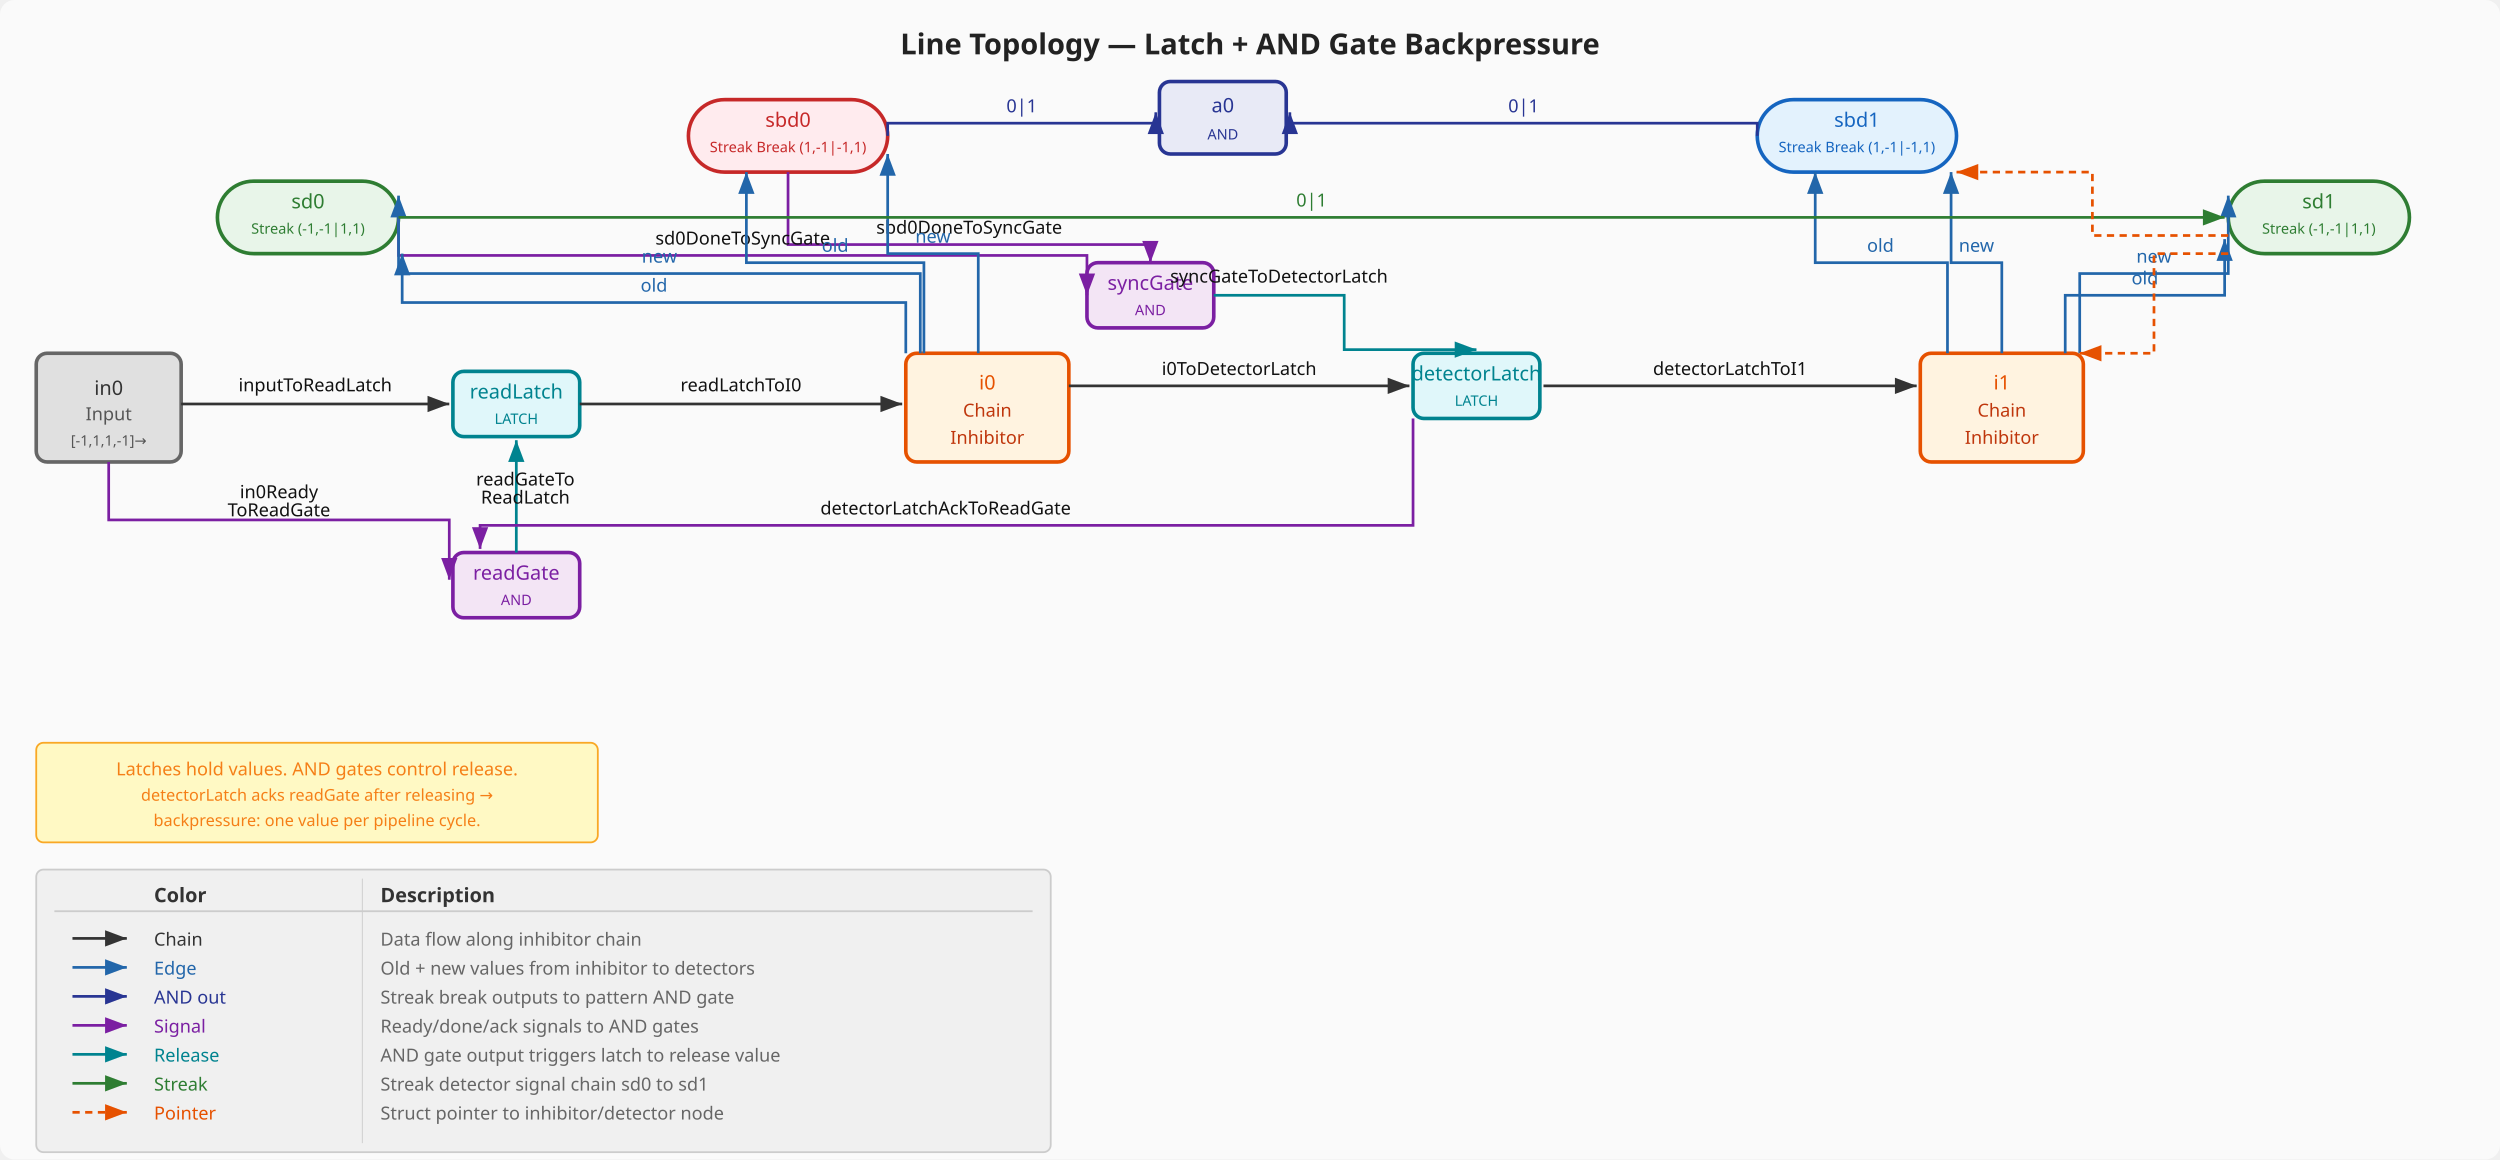
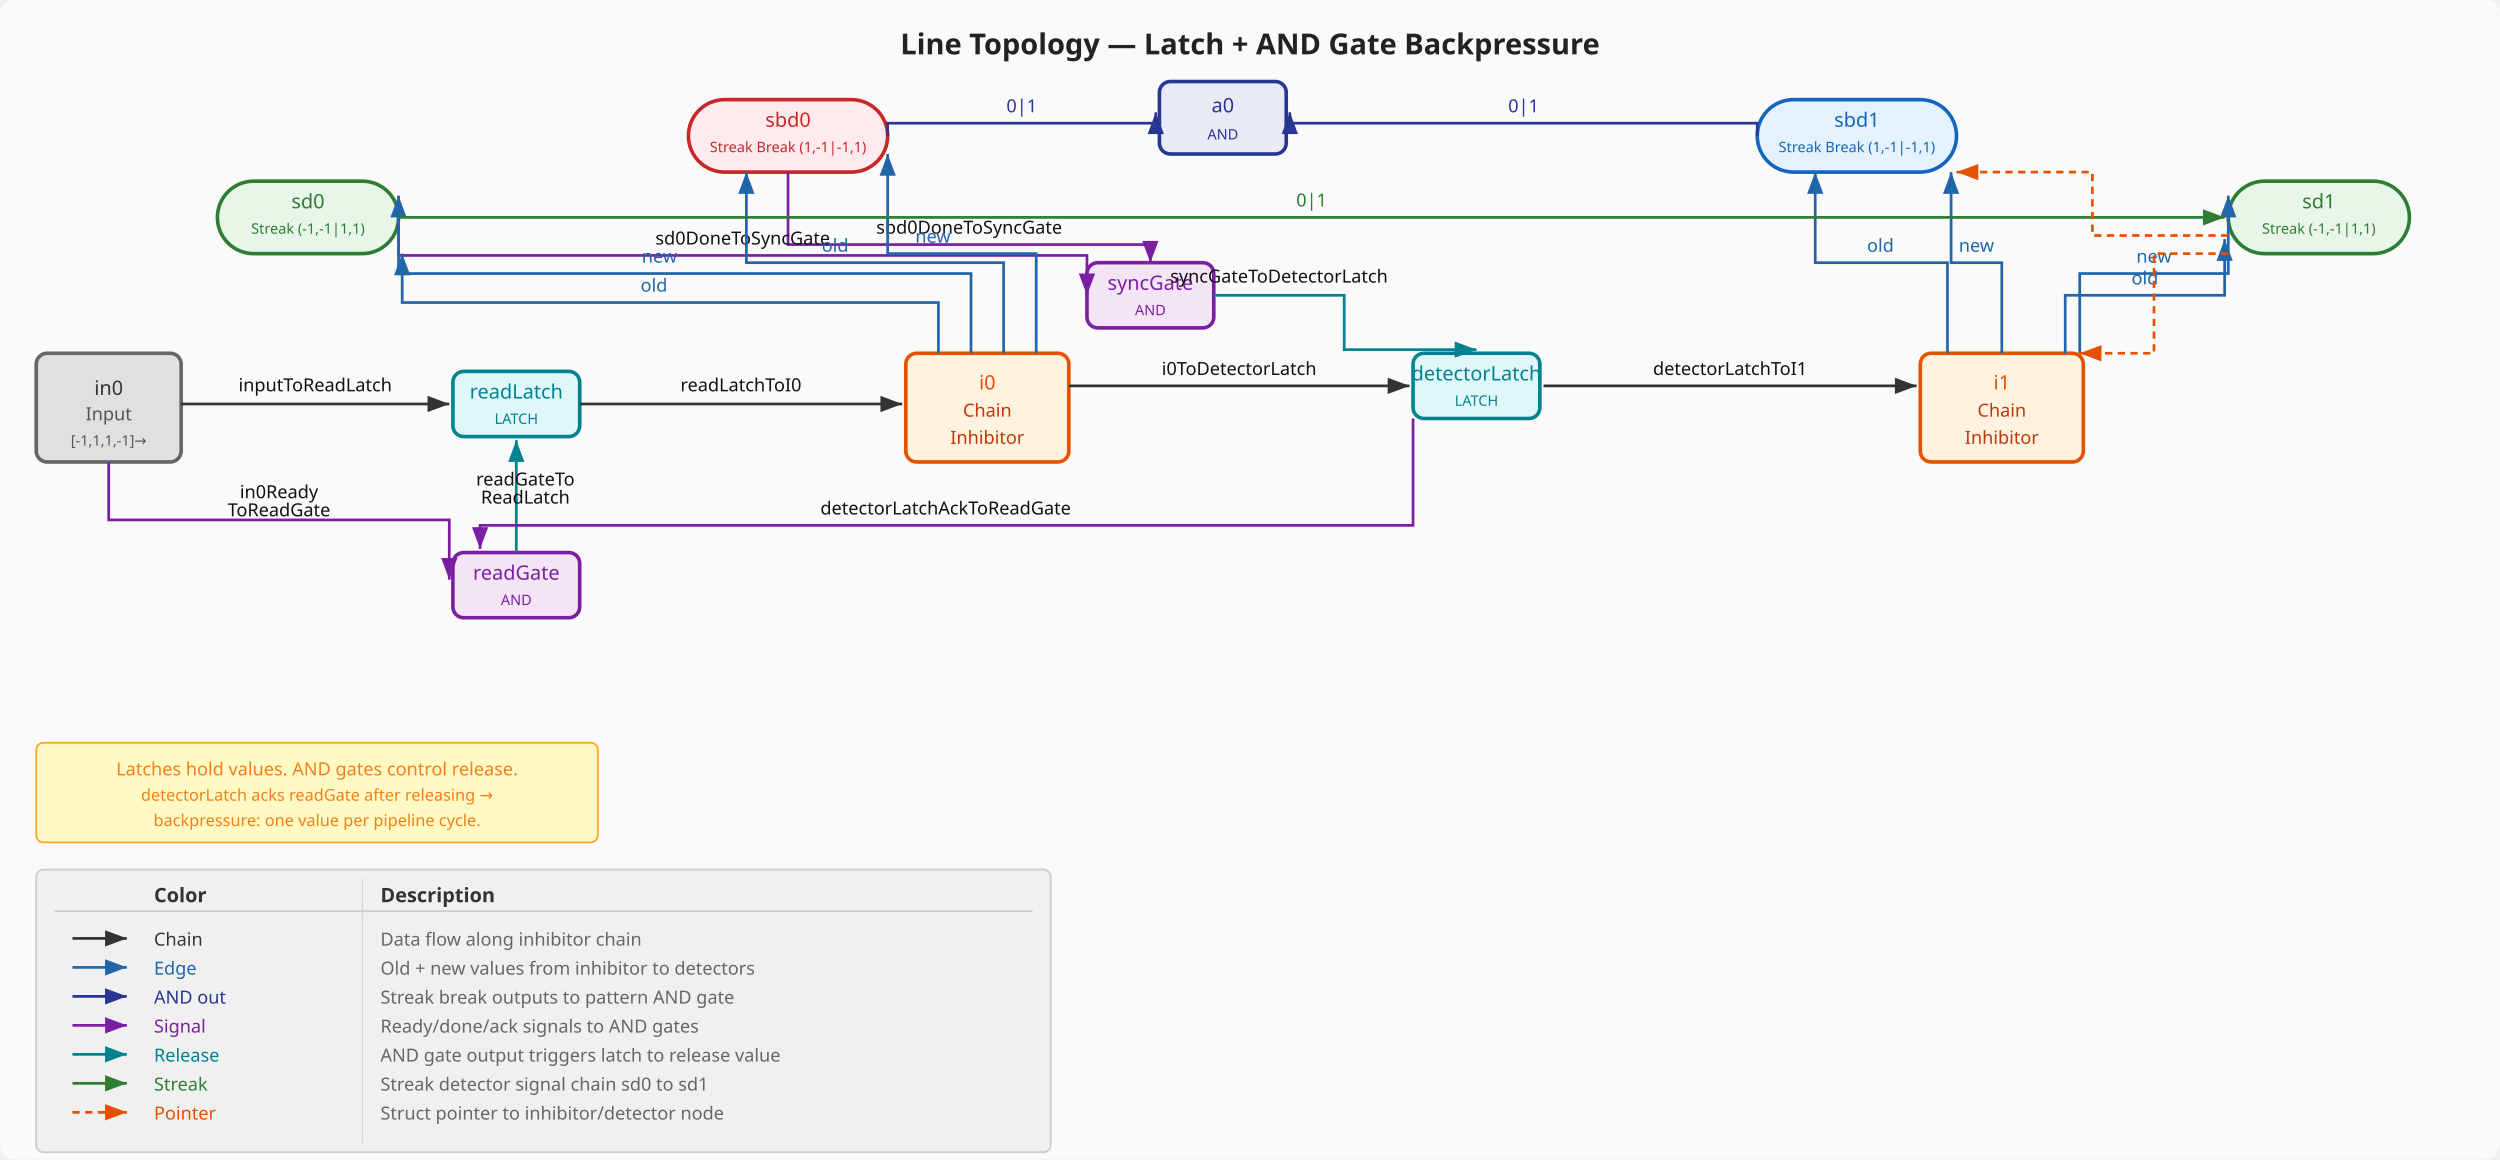
<svg xmlns="http://www.w3.org/2000/svg" viewBox="0 0 1380 640" font-weight="400" font-family="ui-sans-serif, system-ui, sans-serif">
  <style>
    svg { font-family: ui-sans-serif, system-ui, sans-serif; font-size: 12px; font-weight: 400; }

    /* ── Background ─────────────────────────────────────────── */
    .diagram-bg { fill: #fafafa; }

    /* ── Node shapes ─────────────────────────────────────────── */
    .shape-input    { fill: #e0e0e0; stroke: #666;    stroke-width: 2; }
    .shape-inhibitor{ fill: #fff3e0; stroke: #e65100; stroke-width: 2; }
    .shape-latch    { fill: #e0f7fa; stroke: #00838f; stroke-width: 2; }
    .shape-and-gate { fill: #f3e5f5; stroke: #7b1fa2; stroke-width: 2; }
    .shape-pattern-and { fill: #e8eaf6; stroke: #283593; stroke-width: 2; }
    .shape-sbd0     { fill: #ffebee; stroke: #c62828; stroke-width: 2; }
    .shape-sbd1     { fill: #e3f2fd; stroke: #1565c0; stroke-width: 2; }
    .shape-sd       { fill: #e8f5e9; stroke: #2e7d32; stroke-width: 2; }

    /* ── Node text ───────────────────────────────────────────── */
    .node-title    { text-anchor: middle; font-weight: normal; font-size: 11px; }
    .node-sublabel { text-anchor: middle; font-weight: normal; font-size: 10px; }
    .node-type     { text-anchor: middle; font-weight: normal; font-size: 8px; }

    .text-input    { fill: #333; }
    .text-sublabel { fill: #555; }
    .text-inhibitor{ fill: #e65100; }
    .text-inhibitor-sub { fill: #bf360c; }
    .text-latch    { fill: #00838f; }
    .text-and-gate { fill: #7b1fa2; }
    .text-pattern-and { fill: #283593; }
    .text-sbd0     { fill: #c62828; }
    .text-sbd1     { fill: #1565c0; }
    .text-sd       { fill: #2e7d32; }

    /* ── Edge lines ──────────────────────────────────────────── */
    .chain           { stroke: #333;    stroke-width: 1.5px; fill: none; marker-end: url(#arrow); }
    .edge-connection { stroke: #2266aa; stroke-width: 1.5px; fill: none; marker-end: url(#arrow-blue); }
    .and-out         { stroke: #283593; stroke-width: 1.5px; fill: none; marker-end: url(#arrow-indigo); }
    .signal          { stroke: #7b1fa2; stroke-width: 1.5px; fill: none; marker-end: url(#arrow-magenta); }
    .release         { stroke: #00838f; stroke-width: 1.5px; fill: none; marker-end: url(#arrow-teal); }
    .streak          { stroke: #2e7d32; stroke-width: 1.5px; fill: none; marker-end: url(#arrow-green); }
    .pointer         { stroke: #e65100; stroke-width: 1.5px; fill: none; stroke-dasharray: 4 3; marker-end: url(#arrow-orange); }

    /* ── Edge labels ─────────────────────────────────────────── */
    .edge-label  { font-size: 10px; text-anchor: middle; }
    .value-label { font-size: 10px; text-anchor: middle; }

    /* ── Annotation / legend ─────────────────────────────────── */
    .behavior-note-bg  { fill: #fff9c4; stroke: #f9a825; }
    .behavior-note-text { fill: #f57f17; text-anchor: middle; }
    .legend-bg         { fill: #f0f0f0; stroke: #ccc; }
    .legend-heading    { font-weight: bold; font-size: 11px; fill: #333; }
    .legend-name       { font-size: 10px; }
    .legend-desc       { font-size: 10px; fill: #666; }
    .legend-divider    { stroke: #ccc; }
    .title-text        { font-size: 16px; font-weight: bold; fill: #222; text-anchor: middle; }
  </style>
  <defs>
    <marker id="arrow" markerWidth="8" markerHeight="6" refX="8" refY="3" orient="auto">
      <path d="M0,0 L8,3 L0,6" fill="#333" />
    </marker>
    <marker id="arrow-blue" markerWidth="8" markerHeight="6" refX="8" refY="3" orient="auto">
      <path d="M0,0 L8,3 L0,6" fill="#2266aa" />
    </marker>
    <marker id="arrow-indigo" markerWidth="8" markerHeight="6" refX="8" refY="3" orient="auto">
      <path d="M0,0 L8,3 L0,6" fill="#283593" />
    </marker>
    <marker id="arrow-green" markerWidth="8" markerHeight="6" refX="8" refY="3" orient="auto">
      <path d="M0,0 L8,3 L0,6" fill="#2e7d32" />
    </marker>
    <marker id="arrow-orange" markerWidth="8" markerHeight="6" refX="8" refY="3" orient="auto">
      <path d="M0,0 L8,3 L0,6" fill="#e65100" />
    </marker>
    <marker id="arrow-magenta" markerWidth="8" markerHeight="6" refX="8" refY="3" orient="auto">
      <path d="M0,0 L8,3 L0,6" fill="#7b1fa2" />
    </marker>
    <marker id="arrow-teal" markerWidth="8" markerHeight="6" refX="8" refY="3" orient="auto">
      <path d="M0,0 L8,3 L0,6" fill="#00838f" />
    </marker>
  </defs>
  <rect width="1380" height="640" rx="8" class="diagram-bg" />
  <text x="690" y="30" class="title-text">Line Topology — Latch + AND Gate Backpressure</text>
  <g id="node-a0" data-role="pattern-and-gate">
    <rect x="640" y="45" width="70" height="40" rx="6" class="shape-pattern-and" />
    <text x="675" y="62" font-weight="100" class="node-title text-pattern-and">a0</text>
    <text x="675" y="77" font-weight="100" class="node-type text-pattern-and">AND</text>
  </g>
  <g id="node-sbd0" data-role="streak-break-detector" data-index="0">
    <rect x="380" y="55" width="110" height="40" rx="20" class="shape-sbd0" />
    <text x="435" y="70" font-weight="100" class="node-title text-sbd0">sbd0</text>
    <text x="435" y="84" font-weight="100" class="node-type text-sbd0">Streak Break (1,-1|-1,1)</text>
  </g>
  <g id="node-sbd1" data-role="streak-break-detector" data-index="1">
    <rect x="970" y="55" width="110" height="40" rx="20" class="shape-sbd1" />
    <text x="1025" y="70" font-weight="100" class="node-title text-sbd1">sbd1</text>
    <text x="1025" y="84" font-weight="100" class="node-type text-sbd1">Streak Break (1,-1|-1,1)</text>
  </g>
  <g id="node-in0" data-role="input">
    <rect x="20" y="195" width="80" height="60" rx="6" class="shape-input" />
    <text x="60" y="218" font-weight="100" class="node-title text-input">in0</text>
    <text x="60" y="232" font-weight="100" class="node-sublabel text-sublabel">Input</text>
    <text x="60" y="246" font-weight="100" class="node-type text-sublabel">[-1,1,1,-1]→</text>
  </g>
  <g id="node-readLatch" data-role="latch">
    <rect x="250" y="205" width="70" height="36" rx="6" class="shape-latch" />
    <text x="285" y="220" font-weight="100" class="node-title text-latch">readLatch</text>
    <text x="285" y="234" font-weight="100" class="node-type text-latch">LATCH</text>
  </g>
  <g id="node-i0" data-role="inhibitor" data-index="0">
    <rect x="500" y="195" width="90" height="60" rx="6" class="shape-inhibitor" />
    <text x="545" y="215" font-weight="100" class="node-title text-inhibitor">i0</text>
    <text x="545" y="230" font-weight="100" class="node-sublabel text-inhibitor-sub">Chain</text>
    <text x="545" y="245" font-weight="100" class="node-sublabel text-inhibitor-sub">Inhibitor</text>
  </g>
  <g id="node-detectorLatch" data-role="latch">
    <rect x="780" y="195" width="70" height="36" rx="6" class="shape-latch" />
    <text x="815" y="210" font-weight="100" class="node-title text-latch">detectorLatch</text>
    <text x="815" y="224" font-weight="100" class="node-type text-latch">LATCH</text>
  </g>
  <g id="node-i1" data-role="inhibitor" data-index="1">
    <rect x="1060" y="195" width="90" height="60" rx="6" class="shape-inhibitor" />
    <text x="1105" y="215" font-weight="100" class="node-title text-inhibitor">i1</text>
    <text x="1105" y="230" font-weight="100" class="node-sublabel text-inhibitor-sub">Chain</text>
    <text x="1105" y="245" font-weight="100" class="node-sublabel text-inhibitor-sub">Inhibitor</text>
  </g>
  <g id="node-readGate" data-role="and-gate">
    <rect x="250" y="305" width="70" height="36" rx="6" class="shape-and-gate" />
    <text x="285" y="320" font-weight="100" class="node-title text-and-gate">readGate</text>
    <text x="285" y="334" font-weight="100" class="node-type text-and-gate">AND</text>
  </g>
  <g id="node-syncGate" data-role="and-gate">
    <rect x="600" y="145" width="70" height="36" rx="6" class="shape-and-gate" />
    <text x="635" y="160" font-weight="100" class="node-title text-and-gate">syncGate</text>
    <text x="635" y="174" font-weight="100" class="node-type text-and-gate">AND</text>
  </g>
  <g id="node-sd0" data-role="streak-detector" data-index="0">
    <rect x="120" y="100" width="100" height="40" rx="20" class="shape-sd" />
    <text x="170" y="115" font-weight="100" class="node-title text-sd">sd0</text>
    <text x="170" y="129" font-weight="100" class="node-type text-sd">Streak (-1,-1|1,1)</text>
  </g>
  <g id="node-sd1" data-role="streak-detector" data-index="1">
    <rect x="1230" y="100" width="100" height="40" rx="20" class="shape-sd" />
    <text x="1280" y="115" font-weight="100" class="node-title text-sd">sd1</text>
    <text x="1280" y="129" font-weight="100" class="node-type text-sd">Streak (-1,-1|1,1)</text>
  </g>
  <g id="edge-inputToReadLatch" data-role="edge" class="chain">
    <line x1="100" y1="223" x2="248" y2="223" />
    <text x="174" y="216" font-weight="300" fill="#111" stroke="none" class="edge-label">inputToReadLatch</text>
  </g>
  <g id="edge-readLatchToI0" data-role="edge" class="chain">
    <line x1="320" y1="223" x2="498" y2="223" />
    <text x="409" y="216" font-weight="300" fill="#111" stroke="none" class="edge-label">readLatchToI0</text>
  </g>
  <g id="edge-i0ToDetectorLatch" data-role="edge" class="chain">
    <line x1="590" y1="213" x2="778" y2="213" />
    <text x="684" y="207" font-weight="300" fill="#111" stroke="none" class="edge-label">i0ToDetectorLatch</text>
  </g>
  <g id="edge-detectorLatchToI1" data-role="edge" class="chain">
    <line x1="852" y1="213" x2="1058" y2="213" />
    <text x="955" y="207" font-weight="300" fill="#111" stroke="none" class="edge-label">detectorLatchToI1</text>
  </g>
  <g id="edge-in0ReadyToReadGate" data-role="edge" class="signal">
    <path d="M60,255 L60,287 L248,287 L248,320" />
    <text x="154" y="275" font-weight="300" fill="#111" stroke="none" class="edge-label" text-anchor="middle">in0Ready</text>
    <text x="154" y="285" font-weight="300" fill="#111" stroke="none" class="edge-label" text-anchor="middle">ToReadGate</text>
  </g>
  <g id="edge-readGateToReadLatch" data-role="edge" class="release">
    <line x1="285" y1="305" x2="285" y2="243" />
    <text x="290" y="268" font-weight="300" fill="#111" stroke="none" class="edge-label" text-anchor="start">readGateTo</text>
    <text x="290" y="278" font-weight="300" fill="#111" stroke="none" class="edge-label" text-anchor="start">ReadLatch</text>
  </g>
  <g id="edge-syncGateToDetectorLatch" data-role="edge" class="release">
    <path d="M670,163 L742,163 L742,193 L815,193" />
    <text x="706" y="156" font-weight="300" fill="#111" stroke="none" class="edge-label">syncGateToDetectorLatch</text>
  </g>
  <g id="edge-detectorLatchAckToReadGate" data-role="edge" class="signal">
    <path d="M780,231 L780,290 L265,290 L265,303" />
    <text x="522" y="284" font-weight="300" fill="#111" stroke="none" class="edge-label">detectorLatchAckToReadGate</text>
  </g>
  <g id="edge-sbd0DoneToSyncGate" data-role="edge" class="signal">
    <path d="M435,95 L435,135 L635,135 L635,145" />
    <text x="535" y="129" font-weight="300" fill="#111" stroke="none" class="edge-label">sbd0DoneToSyncGate</text>
  </g>
  <g id="edge-sd0DoneToSyncGate" data-role="edge" class="signal">
    <path d="M220,120 L220,141 L600,141 L600,163" />
    <text x="410" y="135" font-weight="300" fill="#111" stroke="none" class="edge-label">sd0DoneToSyncGate</text>
  </g>
  <g id="edge-i0-sbd0-old" data-role="edge" class="edge-connection">
-     <path d="M510,195 L510,145 L412,145 L412,95" />
+     <path d="M554,195 L554,145 L412,145 L412,95" />
    <text x="461" y="139" font-weight="300" fill="#2266aa" stroke="none" class="value-label">old</text>
  </g>
  <g id="edge-i0-sbd0-new" data-role="edge" class="edge-connection">
-     <path d="M540,195 L540,140 L490,140 L490,85" />
+     <path d="M572,195 L572,140 L490,140 L490,85" />
    <text x="515" y="134" font-weight="300" fill="#2266aa" stroke="none" class="value-label">new</text>
  </g>
  <g id="edge-i0-sd0-old" data-role="edge" class="edge-connection">
-     <path d="M500,195 L500,167 L222,167 L222,140" />
+     <path d="M518,195 L518,167 L222,167 L222,140" />
    <text x="361" y="161" font-weight="300" fill="#2266aa" stroke="none" class="value-label">old</text>
  </g>
  <g id="edge-i0-sd0-new" data-role="edge" class="edge-connection">
-     <path d="M508,195 L508,151 L220,151 L220,108" />
+     <path d="M536,195 L536,151 L220,151 L220,108" />
    <text x="364" y="145" font-weight="300" fill="#2266aa" stroke="none" class="value-label">new</text>
  </g>
  <g id="edge-i1-sbd1-old" data-role="edge" class="edge-connection">
    <path d="M1075,195 L1075,145 L1002,145 L1002,95" />
    <text x="1038" y="139" font-weight="300" fill="#2266aa" stroke="none" class="value-label">old</text>
  </g>
  <g id="edge-i1-sbd1-new" data-role="edge" class="edge-connection">
    <path d="M1105,195 L1105,145 L1077,145 L1077,95" />
    <text x="1091" y="139" font-weight="300" fill="#2266aa" stroke="none" class="value-label">new</text>
  </g>
  <g id="edge-i1-sd1-old" data-role="edge" class="edge-connection">
    <path d="M1140,195 L1140,163 L1228,163 L1228,132" />
    <text x="1184" y="157" font-weight="300" fill="#2266aa" stroke="none" class="value-label">old</text>
  </g>
  <g id="edge-i1-sd1-new" data-role="edge" class="edge-connection">
    <path d="M1148,195 L1148,151 L1230,151 L1230,108" />
    <text x="1189" y="145" font-weight="300" fill="#2266aa" stroke="none" class="value-label">new</text>
  </g>
  <g id="edge-sbd0-a0" data-role="edge" class="and-out">
    <path d="M490,75 L490,68 L638,68 L638,62" />
    <text x="564" y="62" font-weight="300" fill="#283593" stroke="none" class="value-label">0|1</text>
  </g>
  <g id="edge-sbd1-a0" data-role="edge" class="and-out">
    <path d="M970,75 L970,68 L712,68 L712,62" />
    <text x="841" y="62" font-weight="300" fill="#283593" stroke="none" class="value-label">0|1</text>
  </g>
  <g id="edge-sd0-sd1" data-role="edge" class="streak">
    <line x1="220" y1="120" x2="1228" y2="120" />
    <text x="724" y="114" font-weight="300" fill="#2e7d32" stroke="none" class="value-label">0|1</text>
  </g>
  <g id="edge-sd1-i1-ptr" data-role="edge" class="pointer">
    <path d="M1230,140 L1189,140 L1189,195 L1148,195" />
  </g>
  <g id="edge-sd1-sbd1-ptr" data-role="edge" class="pointer">
    <path d="M1230,130 L1155,130 L1155,95 L1080,95" />
  </g>
  <g id="annotation-backpressure" data-role="annotation">
    <rect x="20" y="410" width="310" height="55" rx="4" class="behavior-note-bg" />
    <text x="175" y="428" font-size="10" class="behavior-note-text">Latches hold values. AND gates control release.</text>
    <text x="175" y="442" font-size="9" class="behavior-note-text">detectorLatch acks readGate after releasing →</text>
    <text x="175" y="456" font-size="9" class="behavior-note-text">backpressure: one value per pipeline cycle.</text>
  </g>
  <g id="legend" data-role="legend">
    <rect x="20" y="480" width="560" height="156" rx="4" class="legend-bg" />
    <text x="85" y="498" text-anchor="start" class="legend-heading">Color</text>
    <text x="210" y="498" text-anchor="start" class="legend-heading">Description</text>
    <line x1="30" y1="503" x2="570" y2="503" class="legend-divider" stroke-width="1" />
    <line x1="200" y1="485" x2="200" y2="631" class="legend-divider" stroke-width="0.5" />
    <g class="chain">
      <line x1="40" y1="518" x2="70" y2="518" />
    </g>
    <text x="85" y="522" text-anchor="start" class="legend-name" fill="#333">Chain</text>
    <text x="210" y="522" text-anchor="start" class="legend-desc">Data flow along inhibitor chain</text>
    <g class="edge-connection">
      <line x1="40" y1="534" x2="70" y2="534" />
    </g>
    <text x="85" y="538" text-anchor="start" class="legend-name" fill="#2266aa">Edge</text>
    <text x="210" y="538" text-anchor="start" class="legend-desc">Old + new values from inhibitor to detectors</text>
    <g class="and-out">
      <line x1="40" y1="550" x2="70" y2="550" />
    </g>
    <text x="85" y="554" text-anchor="start" class="legend-name" fill="#283593">AND out</text>
    <text x="210" y="554" text-anchor="start" class="legend-desc">Streak break outputs to pattern AND gate</text>
    <g class="signal">
      <line x1="40" y1="566" x2="70" y2="566" />
    </g>
    <text x="85" y="570" text-anchor="start" class="legend-name" fill="#7b1fa2">Signal</text>
    <text x="210" y="570" text-anchor="start" class="legend-desc">Ready/done/ack signals to AND gates</text>
    <g class="release">
      <line x1="40" y1="582" x2="70" y2="582" />
    </g>
    <text x="85" y="586" text-anchor="start" class="legend-name" fill="#00838f">Release</text>
    <text x="210" y="586" text-anchor="start" class="legend-desc">AND gate output triggers latch to release value</text>
    <g class="streak">
      <line x1="40" y1="598" x2="70" y2="598" />
    </g>
    <text x="85" y="602" text-anchor="start" class="legend-name" fill="#2e7d32">Streak</text>
    <text x="210" y="602" text-anchor="start" class="legend-desc">Streak detector signal chain sd0 to sd1</text>
    <g class="pointer">
      <line x1="40" y1="614" x2="70" y2="614" />
    </g>
    <text x="85" y="618" text-anchor="start" class="legend-name" fill="#e65100">Pointer</text>
    <text x="210" y="618" text-anchor="start" class="legend-desc">Struct pointer to inhibitor/detector node</text>
  </g>
  <rect x="20" y="195" width="80" height="60" rx="6" fill="white" stroke="none" opacity="0" pointer-events="none">
    <animate attributeName="opacity" values="0;0.5;0;0" keyTimes="0;0.062;0.125;1" dur="27s" repeatCount="indefinite" />
  </rect>
  <rect x="250" y="305" width="70" height="36" rx="6" fill="white" stroke="none" opacity="0" pointer-events="none">
    <animate attributeName="opacity" values="0;0;0.5;0;0" keyTimes="0;0.12;0.182;0.245;1" dur="27s" repeatCount="indefinite" />
  </rect>
  <rect x="250" y="205" width="70" height="36" rx="6" fill="white" stroke="none" opacity="0" pointer-events="none">
    <animate attributeName="opacity" values="0;0;0.5;0;0" keyTimes="0;0.24;0.302;0.365;1" dur="27s" repeatCount="indefinite" />
  </rect>
  <rect x="500" y="195" width="90" height="60" rx="6" fill="white" stroke="none" opacity="0" pointer-events="none">
    <animate attributeName="opacity" values="0;0;0.5;0;0" keyTimes="0;0.36;0.422;0.485;1" dur="27s" repeatCount="indefinite" />
  </rect>
  <rect x="380" y="55" width="110" height="40" rx="20" fill="white" stroke="none" opacity="0" pointer-events="none">
    <animate attributeName="opacity" values="0;0;0.5;0;0" keyTimes="0;0.42;0.482;0.545;1" dur="27s" repeatCount="indefinite" />
  </rect>
  <rect x="120" y="100" width="100" height="40" rx="20" fill="white" stroke="none" opacity="0" pointer-events="none">
    <animate attributeName="opacity" values="0;0;0.5;0;0" keyTimes="0;0.42;0.482;0.545;1" dur="27s" repeatCount="indefinite" />
  </rect>
  <rect x="600" y="145" width="70" height="36" rx="6" fill="white" stroke="none" opacity="0" pointer-events="none">
    <animate attributeName="opacity" values="0;0;0.5;0;0" keyTimes="0;0.54;0.603;0.665;1" dur="27s" repeatCount="indefinite" />
  </rect>
  <rect x="780" y="195" width="70" height="36" rx="6" fill="white" stroke="none" opacity="0" pointer-events="none">
    <animate attributeName="opacity" values="0;0;0.5;0;0" keyTimes="0;0.66;0.723;0.785;1" dur="27s" repeatCount="indefinite" />
  </rect>
  <rect x="1060" y="195" width="90" height="60" rx="6" fill="white" stroke="none" opacity="0" pointer-events="none">
    <animate attributeName="opacity" values="0;0;0.5;0;0" keyTimes="0;0.78;0.843;0.905;1" dur="27s" repeatCount="indefinite" />
  </rect>
  <path d="M60,255 L60,287 L248,287 L248,320" stroke="#7b1fa2" stroke-width="3" fill="none" stroke-dasharray="20,9999" stroke-dashoffset="0" opacity="0" pointer-events="none">
    <animate attributeName="stroke-dashoffset" values="0;0;-253;-253" keyTimes="0;0.06;0.187;1" dur="27s" repeatCount="indefinite" />
    <animate attributeName="opacity" values="0;0;1;1;0;0" keyTimes="0;0.055;0.06;0.187;0.192;1" dur="27s" repeatCount="indefinite" />
  </path>
  <line x1="285" y1="305" x2="285" y2="243" stroke="#00838f" stroke-width="3" stroke-dasharray="20,9999" stroke-dashoffset="0" opacity="0" pointer-events="none">
    <animate attributeName="stroke-dashoffset" values="0;0;-62;-62" keyTimes="0;0.18;0.211;1" dur="27s" repeatCount="indefinite" />
    <animate attributeName="opacity" values="0;0;1;1;0;0" keyTimes="0;0.175;0.18;0.211;0.216;1" dur="27s" repeatCount="indefinite" />
  </line>
  <line x1="320" y1="223" x2="498" y2="223" stroke="#333" stroke-width="3" stroke-dasharray="20,9999" stroke-dashoffset="0" opacity="0" pointer-events="none">
    <animate attributeName="stroke-dashoffset" values="0;0;-178;-178" keyTimes="0;0.3;0.389;1" dur="27s" repeatCount="indefinite" />
    <animate attributeName="opacity" values="0;0;1;1;0;0" keyTimes="0;0.295;0.3;0.389;0.394;1" dur="27s" repeatCount="indefinite" />
  </line>
-   <path d="M510,195 L510,145 L412,145 L412,95" stroke="#2266aa" stroke-width="3" fill="none" stroke-dasharray="20,9999" stroke-dashoffset="0" opacity="0" pointer-events="none">
-     <animate attributeName="stroke-dashoffset" values="0;0;-198;-198" keyTimes="0;0.36;0.459;1" dur="27s" repeatCount="indefinite" />
-     <animate attributeName="opacity" values="0;0;1;1;0;0" keyTimes="0;0.355;0.36;0.459;0.464;1" dur="27s" repeatCount="indefinite" />
-   </path>
-   <path d="M540,195 L540,140 L490,140 L490,85" stroke="#2266aa" stroke-width="3" fill="none" stroke-dasharray="20,9999" stroke-dashoffset="0" opacity="0" pointer-events="none">
-     <animate attributeName="stroke-dashoffset" values="0;0;-160;-160" keyTimes="0;0.36;0.44;1" dur="27s" repeatCount="indefinite" />
-     <animate attributeName="opacity" values="0;0;1;1;0;0" keyTimes="0;0.355;0.36;0.44;0.445;1" dur="27s" repeatCount="indefinite" />
-   </path>
-   <path d="M500,195 L500,167 L222,167 L222,140" stroke="#2266aa" stroke-width="3" fill="none" stroke-dasharray="20,9999" stroke-dashoffset="0" opacity="0" pointer-events="none">
-     <animate attributeName="stroke-dashoffset" values="0;0;-333;-333" keyTimes="0;0.36;0.527;1" dur="27s" repeatCount="indefinite" />
-     <animate attributeName="opacity" values="0;0;1;1;0;0" keyTimes="0;0.355;0.36;0.527;0.532;1" dur="27s" repeatCount="indefinite" />
-   </path>
-   <path d="M508,195 L508,151 L220,151 L220,108" stroke="#2266aa" stroke-width="3" fill="none" stroke-dasharray="20,9999" stroke-dashoffset="0" opacity="0" pointer-events="none">
-     <animate attributeName="stroke-dashoffset" values="0;0;-375;-375" keyTimes="0;0.36;0.548;1" dur="27s" repeatCount="indefinite" />
-     <animate attributeName="opacity" values="0;0;1;1;0;0" keyTimes="0;0.355;0.36;0.548;0.553;1" dur="27s" repeatCount="indefinite" />
+   <path d="M554,195 L554,145 L412,145 L412,95" stroke="#2266aa" stroke-width="3" fill="none" stroke-dasharray="20,9999" stroke-dashoffset="0" opacity="0" pointer-events="none">
+     <animate attributeName="stroke-dashoffset" values="0;0;-242;-242" keyTimes="0;0.36;0.481;1" dur="27s" repeatCount="indefinite" />
+     <animate attributeName="opacity" values="0;0;1;1;0;0" keyTimes="0;0.355;0.36;0.481;0.486;1" dur="27s" repeatCount="indefinite" />
+   </path>
+   <path d="M572,195 L572,140 L490,140 L490,85" stroke="#2266aa" stroke-width="3" fill="none" stroke-dasharray="20,9999" stroke-dashoffset="0" opacity="0" pointer-events="none">
+     <animate attributeName="stroke-dashoffset" values="0;0;-192;-192" keyTimes="0;0.36;0.456;1" dur="27s" repeatCount="indefinite" />
+     <animate attributeName="opacity" values="0;0;1;1;0;0" keyTimes="0;0.355;0.36;0.456;0.461;1" dur="27s" repeatCount="indefinite" />
+   </path>
+   <path d="M518,195 L518,167 L222,167 L222,140" stroke="#2266aa" stroke-width="3" fill="none" stroke-dasharray="20,9999" stroke-dashoffset="0" opacity="0" pointer-events="none">
+     <animate attributeName="stroke-dashoffset" values="0;0;-351;-351" keyTimes="0;0.36;0.535;1" dur="27s" repeatCount="indefinite" />
+     <animate attributeName="opacity" values="0;0;1;1;0;0" keyTimes="0;0.355;0.36;0.535;0.540;1" dur="27s" repeatCount="indefinite" />
+   </path>
+   <path d="M536,195 L536,151 L220,151 L220,108" stroke="#2266aa" stroke-width="3" fill="none" stroke-dasharray="20,9999" stroke-dashoffset="0" opacity="0" pointer-events="none">
+     <animate attributeName="stroke-dashoffset" values="0;0;-403;-403" keyTimes="0;0.36;0.561;1" dur="27s" repeatCount="indefinite" />
+     <animate attributeName="opacity" values="0;0;1;1;0;0" keyTimes="0;0.355;0.36;0.561;0.566;1" dur="27s" repeatCount="indefinite" />
  </path>
  <path d="M435,95 L435,135 L635,135 L635,145" stroke="#7b1fa2" stroke-width="3" fill="none" stroke-dasharray="20,9999" stroke-dashoffset="0" opacity="0" pointer-events="none">
    <animate attributeName="stroke-dashoffset" values="0;0;-250;-250" keyTimes="0;0.48;0.605;1" dur="27s" repeatCount="indefinite" />
    <animate attributeName="opacity" values="0;0;1;1;0;0" keyTimes="0;0.475;0.48;0.605;0.61;1" dur="27s" repeatCount="indefinite" />
  </path>
  <path d="M220,120 L220,141 L600,141 L600,163" stroke="#7b1fa2" stroke-width="3" fill="none" stroke-dasharray="20,9999" stroke-dashoffset="0" opacity="0" pointer-events="none">
    <animate attributeName="stroke-dashoffset" values="0;0;-423;-423" keyTimes="0;0.48;0.692;1" dur="27s" repeatCount="indefinite" />
    <animate attributeName="opacity" values="0;0;1;1;0;0" keyTimes="0;0.475;0.48;0.692;0.697;1" dur="27s" repeatCount="indefinite" />
  </path>
  <path d="M670,163 L742,163 L742,193 L815,193" stroke="#00838f" stroke-width="3" fill="none" stroke-dasharray="20,9999" stroke-dashoffset="0" opacity="0" pointer-events="none">
    <animate attributeName="stroke-dashoffset" values="0;0;-175;-175" keyTimes="0;0.6;0.688;1" dur="27s" repeatCount="indefinite" />
    <animate attributeName="opacity" values="0;0;1;1;0;0" keyTimes="0;0.595;0.6;0.688;0.693;1" dur="27s" repeatCount="indefinite" />
  </path>
  <path d="M780,231 L780,290 L265,290 L265,303" stroke="#7b1fa2" stroke-width="3" fill="none" stroke-dasharray="20,9999" stroke-dashoffset="0" opacity="0" pointer-events="none">
    <animate attributeName="stroke-dashoffset" values="0;0;-587;-587" keyTimes="0;0.66;0.954;1" dur="27s" repeatCount="indefinite" />
    <animate attributeName="opacity" values="0;0;1;1;0;0" keyTimes="0;0.655;0.66;0.954;0.959;1" dur="27s" repeatCount="indefinite" />
  </path>
  <line x1="852" y1="213" x2="1058" y2="213" stroke="#333" stroke-width="3" stroke-dasharray="20,9999" stroke-dashoffset="0" opacity="0" pointer-events="none">
    <animate attributeName="stroke-dashoffset" values="0;0;-206;-206" keyTimes="0;0.72;0.823;1" dur="27s" repeatCount="indefinite" />
    <animate attributeName="opacity" values="0;0;1;1;0;0" keyTimes="0;0.715;0.72;0.823;0.828;1" dur="27s" repeatCount="indefinite" />
  </line>
</svg>
